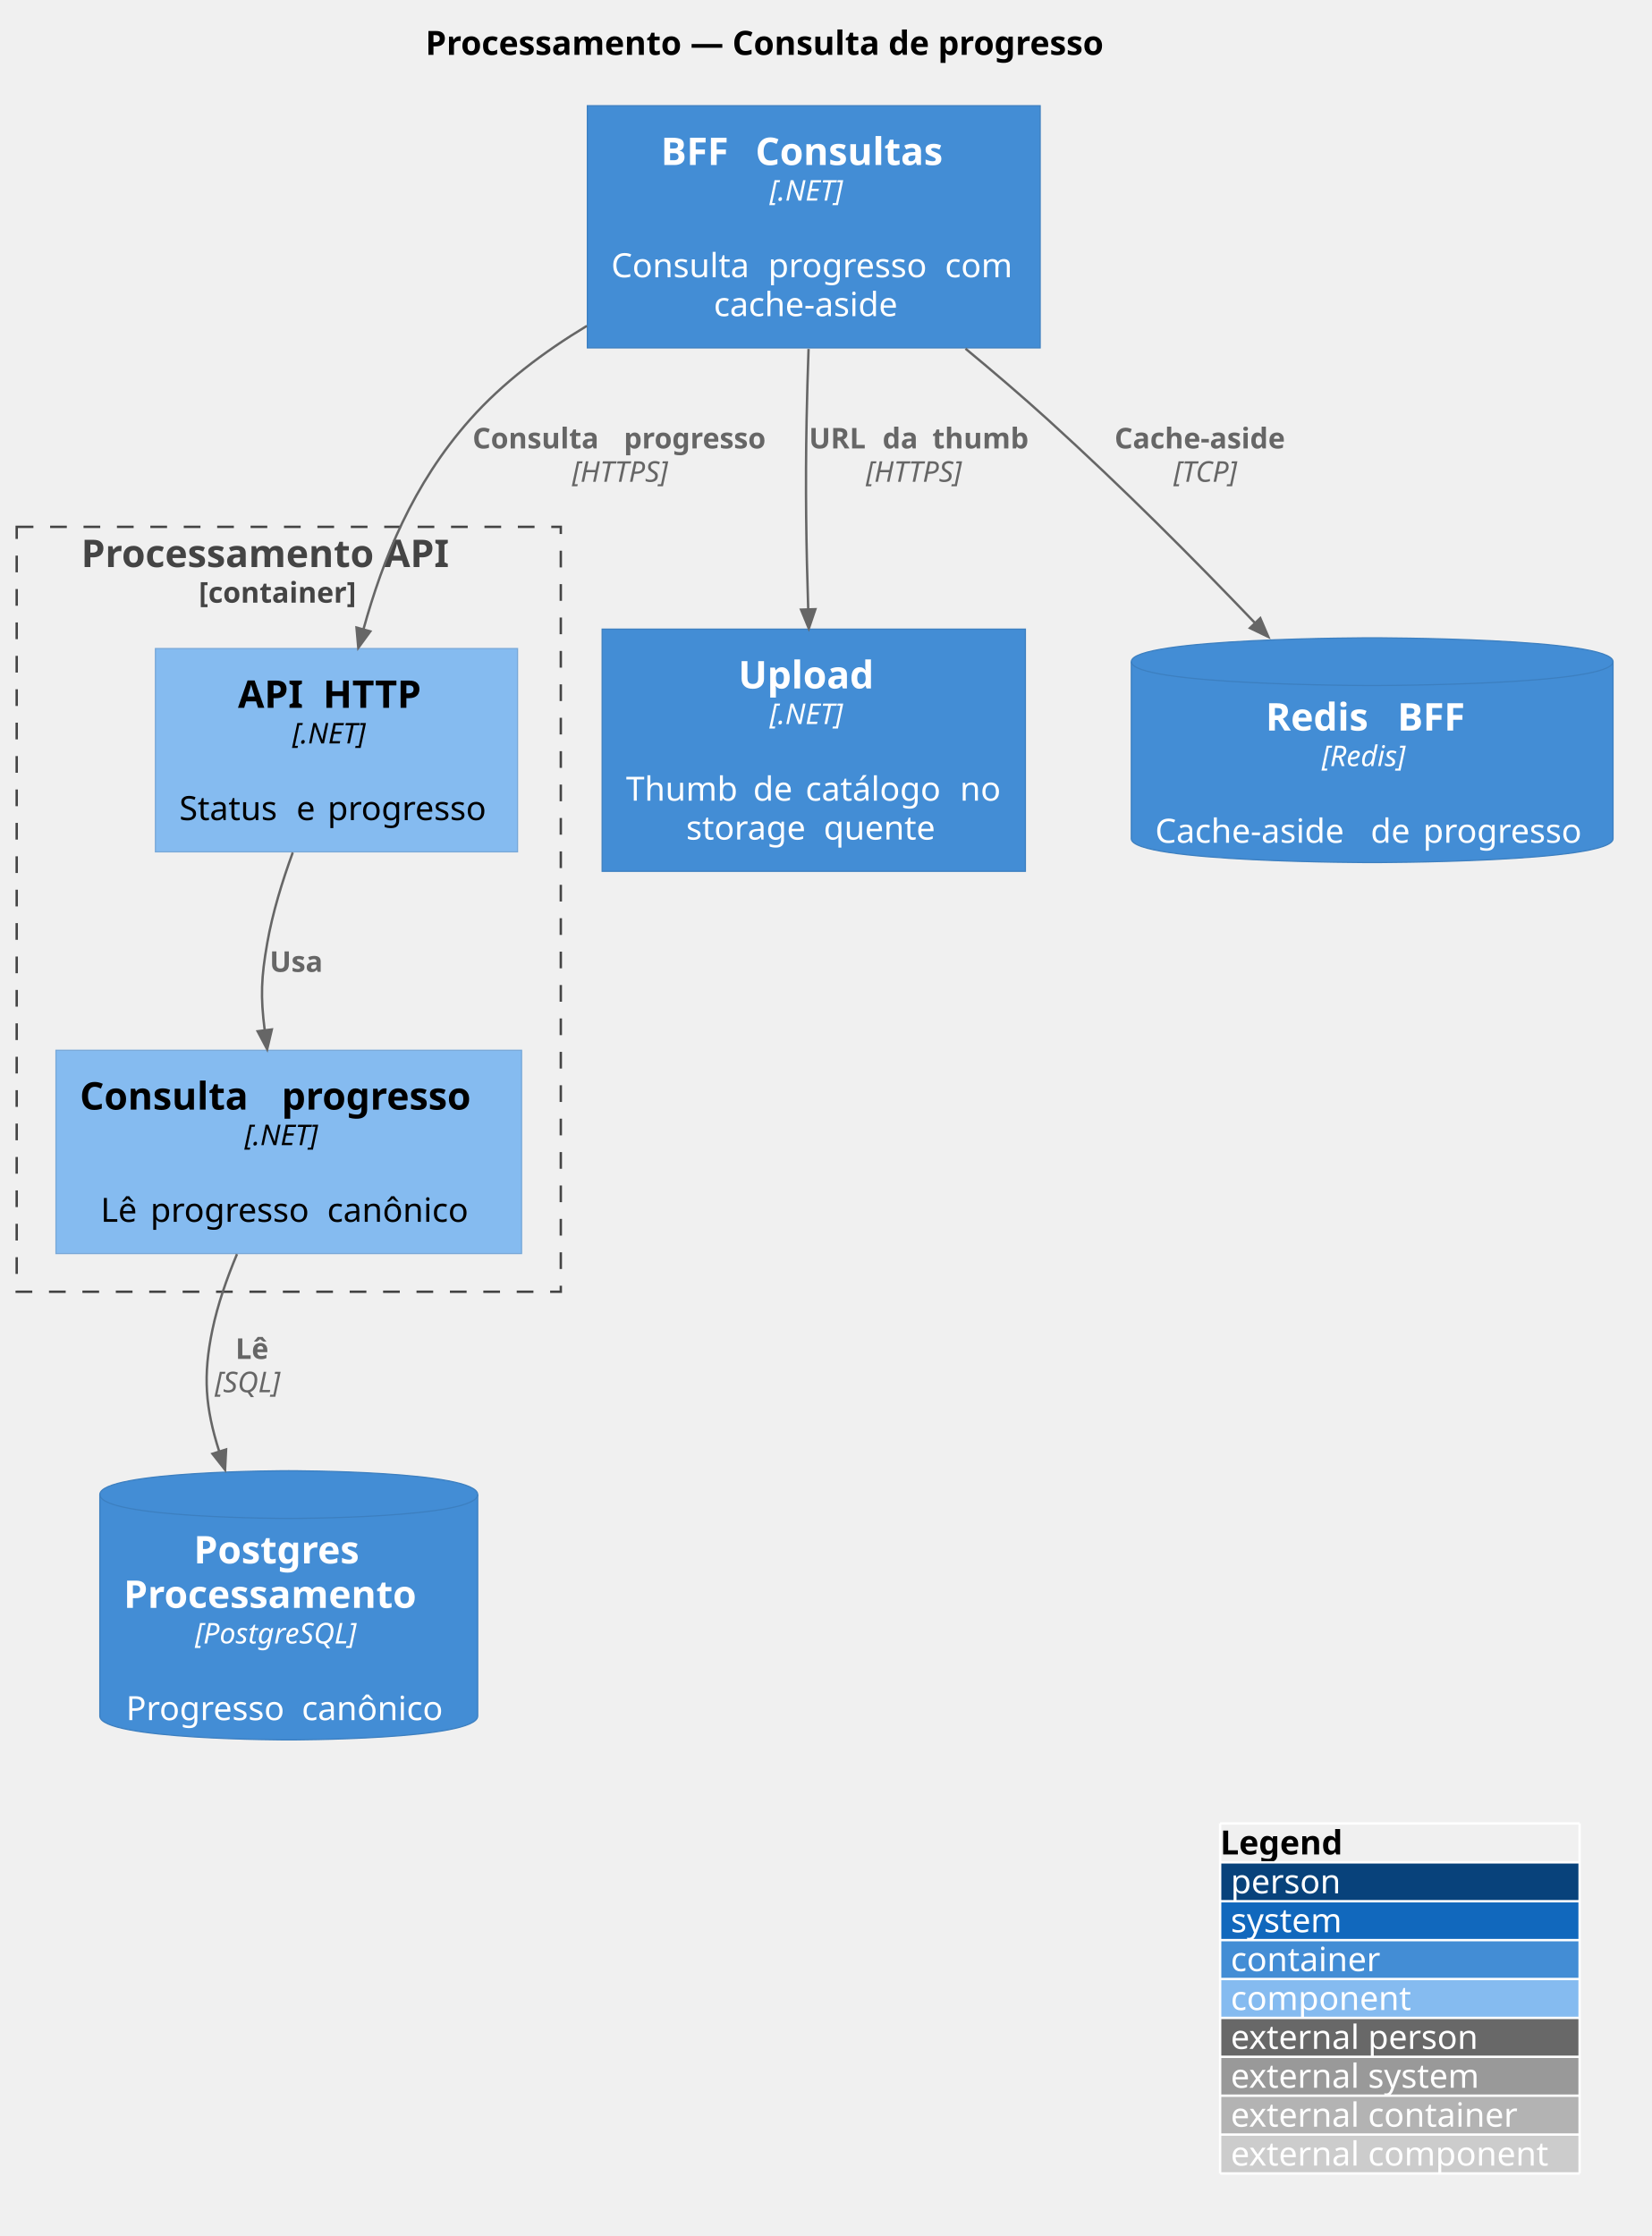
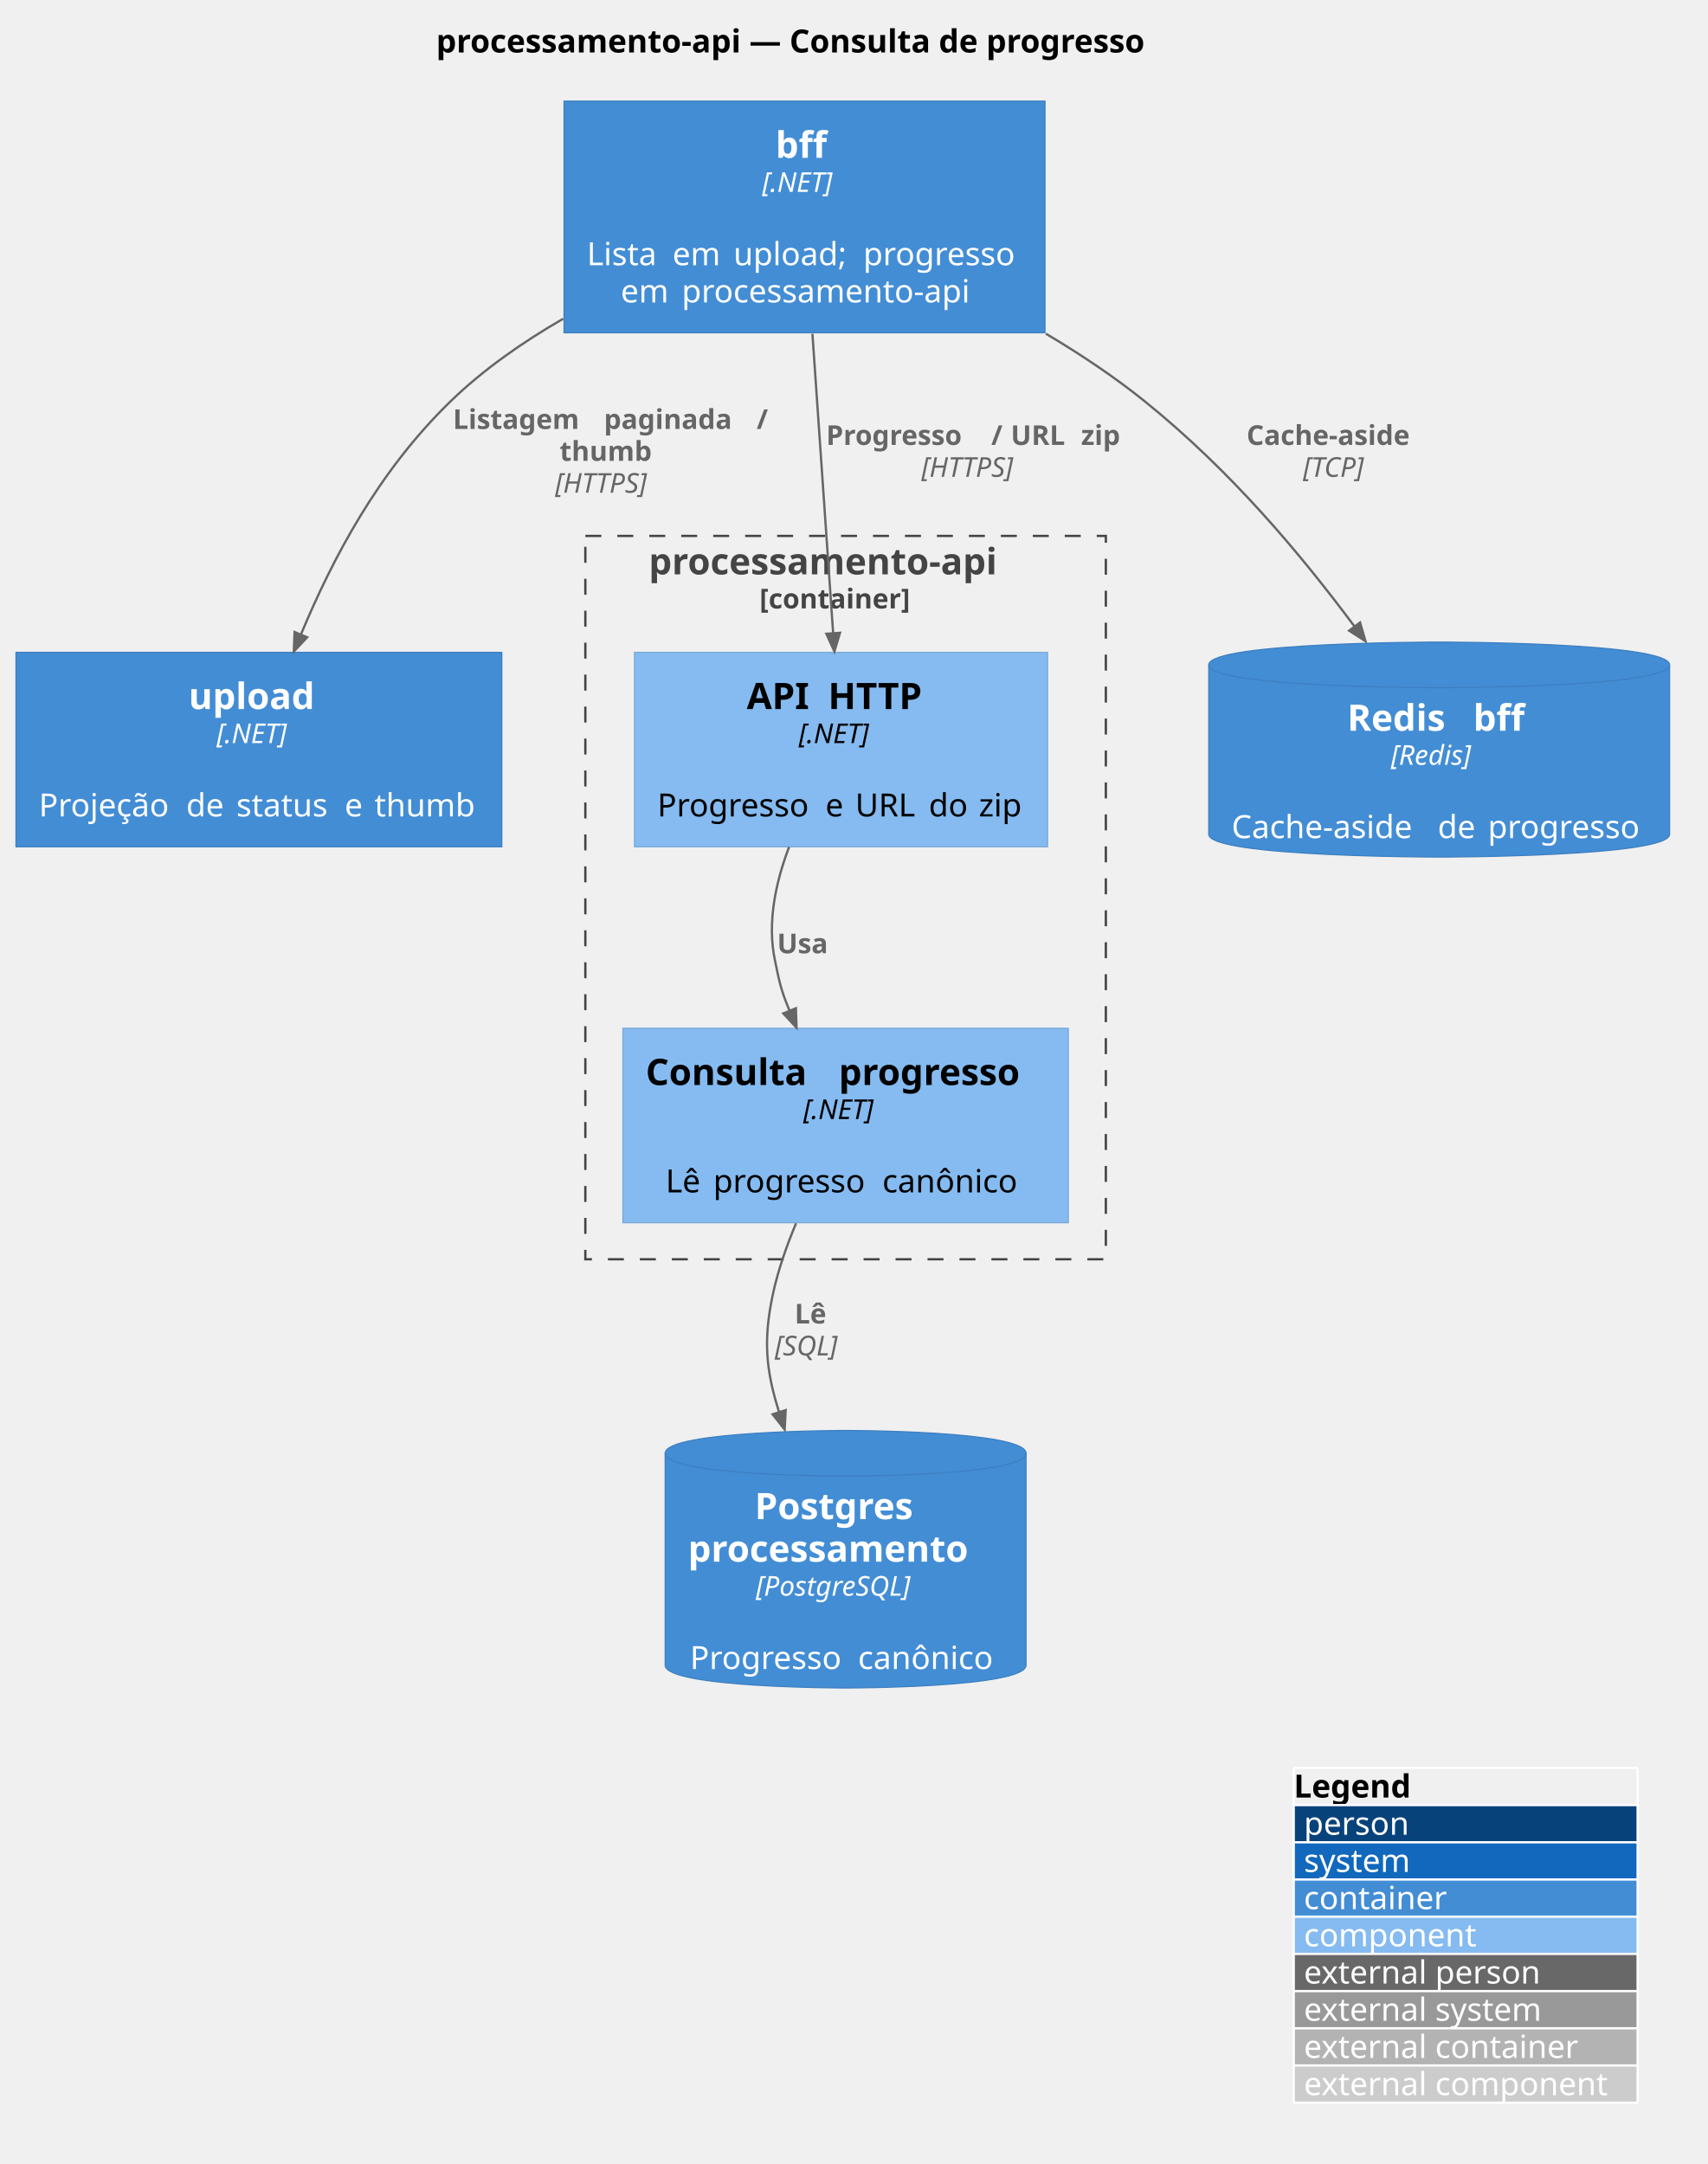
- <svg xmlns="http://www.w3.org/2000/svg" contentStyleType="text/css" height="937px" preserveAspectRatio="none" style="width:692px;height:937px;background:#FFFFFF;" version="1.1" viewBox="0 0 692 937" width="692px" zoomAndPan="magnify">
+ <svg xmlns="http://www.w3.org/2000/svg" contentStyleType="text/css" height="948px" preserveAspectRatio="none" style="width:748px;height:948px;background:#FFFFFF;" version="1.1" viewBox="0 0 748 948" width="748px" zoomAndPan="magnify">
  <defs />
  <g>
-     <text fill="#000000" font-family="sans-serif" font-size="14" font-weight="bold" lengthAdjust="spacing" textLength="322.41" x="178.26" y="22.995">Processamento — Consulta de progresso</text>
+     <text fill="#000000" font-family="sans-serif" font-size="14" font-weight="bold" lengthAdjust="spacing" textLength="352.249" x="191.046" y="22.995">processamento-api — Consulta de progresso</text>
    <g id="cluster_procApi">
-       <rect fill="none" height="320.53" style="stroke:#444444;stroke-width:1;stroke-dasharray:7.0,7.0;" width="228" x="7" y="220.777" />
-       <text fill="#444444" font-family="sans-serif" font-size="16" font-weight="bold" lengthAdjust="spacing" textLength="173.977" x="34.012" y="237.628">Processamento API</text>
-       <text fill="#444444" font-family="sans-serif" font-size="12" font-weight="bold" lengthAdjust="spacing" textLength="75.416" x="83.292" y="252.541">[container]</text>
+       <rect fill="none" height="316.88" style="stroke:#444444;stroke-width:1;stroke-dasharray:7.0,7.0;" width="228" x="256.4" y="234.777" />
+       <text fill="#444444" font-family="sans-serif" font-size="16" font-weight="bold" lengthAdjust="spacing" textLength="172.445" x="284.177" y="251.628">processamento-api</text>
+       <text fill="#444444" font-family="sans-serif" font-size="12" font-weight="bold" lengthAdjust="spacing" textLength="75.416" x="332.692" y="266.541">[container]</text>
    </g>
    <g id="elem_apiHttp">
-       <rect fill="#85BBF0" height="85.188" style="stroke:#78A8D8;stroke-width:0.5;" width="151.742" x="65.13" y="271.777" />
-       <text fill="#000000" font-family="sans-serif" font-size="16" font-weight="bold" lengthAdjust="spacing" textLength="30.062" x="99.712" y="296.628">API</text>
-       <text fill="#000000" font-family="sans-serif" font-size="16" font-weight="bold" lengthAdjust="spacing" textLength="5.57" x="129.774" y="296.628"> </text>
-       <text fill="#000000" font-family="sans-serif" font-size="16" font-weight="bold" lengthAdjust="spacing" textLength="46.945" x="135.345" y="296.628">HTTP</text>
-       <text fill="#000000" font-family="sans-serif" font-size="12" font-style="italic" lengthAdjust="spacing" textLength="37.066" x="122.468" y="311.541">[.NET]</text>
-       <text fill="#000000" font-family="sans-serif" font-size="14" lengthAdjust="spacing" textLength="4.45" x="138.776" y="327.366"> </text>
-       <text fill="#000000" font-family="sans-serif" font-size="14" lengthAdjust="spacing" textLength="44.611" x="75.13" y="343.663">Status</text>
-       <text fill="#000000" font-family="sans-serif" font-size="14" lengthAdjust="spacing" textLength="4.45" x="119.741" y="343.663"> </text>
-       <text fill="#000000" font-family="sans-serif" font-size="14" lengthAdjust="spacing" textLength="8.613" x="124.192" y="343.663">e</text>
-       <text fill="#000000" font-family="sans-serif" font-size="14" lengthAdjust="spacing" textLength="4.45" x="132.805" y="343.663"> </text>
-       <text fill="#000000" font-family="sans-serif" font-size="14" lengthAdjust="spacing" textLength="69.617" x="137.255" y="343.663">progresso</text>
+       <rect fill="#85BBF0" height="85.188" style="stroke:#78A8D8;stroke-width:0.5;" width="180.939" x="277.93" y="285.777" />
+       <text fill="#000000" font-family="sans-serif" font-size="16" font-weight="bold" lengthAdjust="spacing" textLength="30.062" x="327.11" y="310.628">API</text>
+       <text fill="#000000" font-family="sans-serif" font-size="16" font-weight="bold" lengthAdjust="spacing" textLength="5.57" x="357.173" y="310.628"> </text>
+       <text fill="#000000" font-family="sans-serif" font-size="16" font-weight="bold" lengthAdjust="spacing" textLength="46.945" x="362.743" y="310.628">HTTP</text>
+       <text fill="#000000" font-family="sans-serif" font-size="12" font-style="italic" lengthAdjust="spacing" textLength="37.066" x="349.866" y="325.541">[.NET]</text>
+       <text fill="#000000" font-family="sans-serif" font-size="14" lengthAdjust="spacing" textLength="4.45" x="366.174" y="341.366"> </text>
+       <text fill="#000000" font-family="sans-serif" font-size="14" lengthAdjust="spacing" textLength="69.173" x="287.93" y="357.663">Progresso</text>
+       <text fill="#000000" font-family="sans-serif" font-size="14" lengthAdjust="spacing" textLength="4.45" x="357.103" y="357.663"> </text>
+       <text fill="#000000" font-family="sans-serif" font-size="14" lengthAdjust="spacing" textLength="8.613" x="361.553" y="357.663">e</text>
+       <text fill="#000000" font-family="sans-serif" font-size="14" lengthAdjust="spacing" textLength="4.45" x="370.166" y="357.663"> </text>
+       <text fill="#000000" font-family="sans-serif" font-size="14" lengthAdjust="spacing" textLength="27.774" x="374.616" y="357.663">URL</text>
+       <text fill="#000000" font-family="sans-serif" font-size="14" lengthAdjust="spacing" textLength="4.45" x="402.391" y="357.663"> </text>
+       <text fill="#000000" font-family="sans-serif" font-size="14" lengthAdjust="spacing" textLength="17.452" x="406.841" y="357.663">do</text>
+       <text fill="#000000" font-family="sans-serif" font-size="14" lengthAdjust="spacing" textLength="4.45" x="424.293" y="357.663"> </text>
+       <text fill="#000000" font-family="sans-serif" font-size="14" lengthAdjust="spacing" textLength="20.125" x="428.743" y="357.663">zip</text>
    </g>
    <g id="elem_consulta">
-       <rect fill="#85BBF0" height="85.188" style="stroke:#78A8D8;stroke-width:0.5;" width="195.109" x="23.45" y="440.117" />
-       <text fill="#000000" font-family="sans-serif" font-size="16" font-weight="bold" lengthAdjust="spacing" textLength="78.969" x="33.45" y="464.968">Consulta</text>
-       <text fill="#000000" font-family="sans-serif" font-size="16" font-weight="bold" lengthAdjust="spacing" textLength="5.57" x="112.419" y="464.968"> </text>
-       <text fill="#000000" font-family="sans-serif" font-size="16" font-weight="bold" lengthAdjust="spacing" textLength="90.57" x="117.989" y="464.968">progresso</text>
-       <text fill="#000000" font-family="sans-serif" font-size="12" font-style="italic" lengthAdjust="spacing" textLength="37.066" x="102.472" y="479.88">[.NET]</text>
-       <text fill="#000000" font-family="sans-serif" font-size="14" lengthAdjust="spacing" textLength="4.45" x="118.78" y="495.706"> </text>
-       <text fill="#000000" font-family="sans-serif" font-size="14" lengthAdjust="spacing" textLength="16.413" x="42.169" y="512.003">Lê</text>
-       <text fill="#000000" font-family="sans-serif" font-size="14" lengthAdjust="spacing" textLength="4.45" x="58.582" y="512.003"> </text>
-       <text fill="#000000" font-family="sans-serif" font-size="14" lengthAdjust="spacing" textLength="69.617" x="63.032" y="512.003">progresso</text>
-       <text fill="#000000" font-family="sans-serif" font-size="14" lengthAdjust="spacing" textLength="4.45" x="132.65" y="512.003"> </text>
-       <text fill="#000000" font-family="sans-serif" font-size="14" lengthAdjust="spacing" textLength="62.74" x="137.1" y="512.003">canônico</text>
+       <rect fill="#85BBF0" height="85.188" style="stroke:#78A8D8;stroke-width:0.5;" width="195.109" x="272.85" y="450.467" />
+       <text fill="#000000" font-family="sans-serif" font-size="16" font-weight="bold" lengthAdjust="spacing" textLength="78.969" x="282.85" y="475.318">Consulta</text>
+       <text fill="#000000" font-family="sans-serif" font-size="16" font-weight="bold" lengthAdjust="spacing" textLength="5.57" x="361.819" y="475.318"> </text>
+       <text fill="#000000" font-family="sans-serif" font-size="16" font-weight="bold" lengthAdjust="spacing" textLength="90.57" x="367.389" y="475.318">progresso</text>
+       <text fill="#000000" font-family="sans-serif" font-size="12" font-style="italic" lengthAdjust="spacing" textLength="37.066" x="351.872" y="490.231">[.NET]</text>
+       <text fill="#000000" font-family="sans-serif" font-size="14" lengthAdjust="spacing" textLength="4.45" x="368.18" y="506.056"> </text>
+       <text fill="#000000" font-family="sans-serif" font-size="14" lengthAdjust="spacing" textLength="16.413" x="291.569" y="522.353">Lê</text>
+       <text fill="#000000" font-family="sans-serif" font-size="14" lengthAdjust="spacing" textLength="4.45" x="307.982" y="522.353"> </text>
+       <text fill="#000000" font-family="sans-serif" font-size="14" lengthAdjust="spacing" textLength="69.617" x="312.433" y="522.353">progresso</text>
+       <text fill="#000000" font-family="sans-serif" font-size="14" lengthAdjust="spacing" textLength="4.45" x="382.05" y="522.353"> </text>
+       <text fill="#000000" font-family="sans-serif" font-size="14" lengthAdjust="spacing" textLength="62.74" x="386.5" y="522.353">canônico</text>
    </g>
    <g id="elem_bff">
-       <rect fill="#438DD5" height="101.484" style="stroke:#3C7FC0;stroke-width:0.5;" width="189.757" x="246.12" y="44.297" />
-       <text fill="#FFFFFF" font-family="sans-serif" font-size="16" font-weight="bold" lengthAdjust="spacing" textLength="34.055" x="276.94" y="69.148">BFF</text>
-       <text fill="#FFFFFF" font-family="sans-serif" font-size="16" font-weight="bold" lengthAdjust="spacing" textLength="5.57" x="310.995" y="69.148"> </text>
-       <text fill="#FFFFFF" font-family="sans-serif" font-size="16" font-weight="bold" lengthAdjust="spacing" textLength="88.492" x="316.565" y="69.148">Consultas</text>
-       <text fill="#FFFFFF" font-family="sans-serif" font-size="12" font-style="italic" lengthAdjust="spacing" textLength="37.066" x="322.465" y="84.061">[.NET]</text>
-       <text fill="#FFFFFF" font-family="sans-serif" font-size="14" lengthAdjust="spacing" textLength="4.45" x="338.773" y="99.886"> </text>
-       <text fill="#FFFFFF" font-family="sans-serif" font-size="14" lengthAdjust="spacing" textLength="61.339" x="256.12" y="116.183">Consulta</text>
-       <text fill="#FFFFFF" font-family="sans-serif" font-size="14" lengthAdjust="spacing" textLength="4.45" x="317.459" y="116.183"> </text>
-       <text fill="#FFFFFF" font-family="sans-serif" font-size="14" lengthAdjust="spacing" textLength="69.617" x="321.909" y="116.183">progresso</text>
-       <text fill="#FFFFFF" font-family="sans-serif" font-size="14" lengthAdjust="spacing" textLength="4.45" x="391.526" y="116.183"> </text>
-       <text fill="#FFFFFF" font-family="sans-serif" font-size="14" lengthAdjust="spacing" textLength="29.9" x="395.976" y="116.183">com</text>
-       <text fill="#FFFFFF" font-family="sans-serif" font-size="14" lengthAdjust="spacing" textLength="83.774" x="299.111" y="132.48">cache-aside</text>
+       <rect fill="#438DD5" height="101.484" style="stroke:#3C7FC0;stroke-width:0.5;" width="210.668" x="247.07" y="44.297" />
+       <text fill="#FFFFFF" font-family="sans-serif" font-size="16" font-weight="bold" lengthAdjust="spacing" textLength="25.375" x="339.716" y="69.148">bff</text>
+       <text fill="#FFFFFF" font-family="sans-serif" font-size="12" font-style="italic" lengthAdjust="spacing" textLength="37.066" x="333.871" y="84.061">[.NET]</text>
+       <text fill="#FFFFFF" font-family="sans-serif" font-size="14" lengthAdjust="spacing" textLength="4.45" x="350.179" y="99.886"> </text>
+       <text fill="#FFFFFF" font-family="sans-serif" font-size="14" lengthAdjust="spacing" textLength="33.052" x="257.07" y="116.183">Lista</text>
+       <text fill="#FFFFFF" font-family="sans-serif" font-size="14" lengthAdjust="spacing" textLength="4.45" x="290.122" y="116.183"> </text>
+       <text fill="#FFFFFF" font-family="sans-serif" font-size="14" lengthAdjust="spacing" textLength="22.251" x="294.572" y="116.183">em</text>
+       <text fill="#FFFFFF" font-family="sans-serif" font-size="14" lengthAdjust="spacing" textLength="4.45" x="316.823" y="116.183"> </text>
+       <text fill="#FFFFFF" font-family="sans-serif" font-size="14" lengthAdjust="spacing" textLength="52.398" x="321.273" y="116.183">upload;</text>
+       <text fill="#FFFFFF" font-family="sans-serif" font-size="14" lengthAdjust="spacing" textLength="4.45" x="373.671" y="116.183"> </text>
+       <text fill="#FFFFFF" font-family="sans-serif" font-size="14" lengthAdjust="spacing" textLength="69.617" x="378.121" y="116.183">progresso</text>
+       <text fill="#FFFFFF" font-family="sans-serif" font-size="14" lengthAdjust="spacing" textLength="22.251" x="271.918" y="132.48">em</text>
+       <text fill="#FFFFFF" font-family="sans-serif" font-size="14" lengthAdjust="spacing" textLength="4.45" x="294.169" y="132.48"> </text>
+       <text fill="#FFFFFF" font-family="sans-serif" font-size="14" lengthAdjust="spacing" textLength="134.272" x="298.619" y="132.48">processamento-api</text>
    </g>
    <g id="elem_upload">
-       <rect fill="#438DD5" height="101.484" style="stroke:#3C7FC0;stroke-width:0.5;" width="177.363" x="252.32" y="263.637" />
-       <text fill="#FFFFFF" font-family="sans-serif" font-size="16" font-weight="bold" lengthAdjust="spacing" textLength="63.172" x="309.416" y="288.488">Upload</text>
-       <text fill="#FFFFFF" font-family="sans-serif" font-size="12" font-style="italic" lengthAdjust="spacing" textLength="37.066" x="322.468" y="303.401">[.NET]</text>
-       <text fill="#FFFFFF" font-family="sans-serif" font-size="14" lengthAdjust="spacing" textLength="4.45" x="338.776" y="319.226"> </text>
-       <text fill="#FFFFFF" font-family="sans-serif" font-size="14" lengthAdjust="spacing" textLength="48.822" x="262.32" y="335.523">Thumb</text>
-       <text fill="#FFFFFF" font-family="sans-serif" font-size="14" lengthAdjust="spacing" textLength="4.45" x="311.142" y="335.523"> </text>
-       <text fill="#FFFFFF" font-family="sans-serif" font-size="14" lengthAdjust="spacing" textLength="17.5" x="315.592" y="335.523">de</text>
-       <text fill="#FFFFFF" font-family="sans-serif" font-size="14" lengthAdjust="spacing" textLength="4.45" x="333.092" y="335.523"> </text>
-       <text fill="#FFFFFF" font-family="sans-serif" font-size="14" lengthAdjust="spacing" textLength="60.252" x="337.543" y="335.523">catálogo</text>
-       <text fill="#FFFFFF" font-family="sans-serif" font-size="14" lengthAdjust="spacing" textLength="4.45" x="397.795" y="335.523"> </text>
-       <text fill="#FFFFFF" font-family="sans-serif" font-size="14" lengthAdjust="spacing" textLength="17.439" x="402.245" y="335.523">no</text>
-       <text fill="#FFFFFF" font-family="sans-serif" font-size="14" lengthAdjust="spacing" textLength="53.184" x="287.51" y="351.82">storage</text>
-       <text fill="#FFFFFF" font-family="sans-serif" font-size="14" lengthAdjust="spacing" textLength="4.45" x="340.694" y="351.82"> </text>
-       <text fill="#FFFFFF" font-family="sans-serif" font-size="14" lengthAdjust="spacing" textLength="49.349" x="345.144" y="351.82">quente</text>
+       <rect fill="#438DD5" height="85.188" style="stroke:#3C7FC0;stroke-width:0.5;" width="212.801" x="7" y="285.777" />
+       <text fill="#FFFFFF" font-family="sans-serif" font-size="16" font-weight="bold" lengthAdjust="spacing" textLength="61.57" x="82.615" y="310.628">upload</text>
+       <text fill="#FFFFFF" font-family="sans-serif" font-size="12" font-style="italic" lengthAdjust="spacing" textLength="37.066" x="94.867" y="325.541">[.NET]</text>
+       <text fill="#FFFFFF" font-family="sans-serif" font-size="14" lengthAdjust="spacing" textLength="4.45" x="111.175" y="341.366"> </text>
+       <text fill="#FFFFFF" font-family="sans-serif" font-size="14" lengthAdjust="spacing" textLength="60.108" x="17" y="357.663">Projeção</text>
+       <text fill="#FFFFFF" font-family="sans-serif" font-size="14" lengthAdjust="spacing" textLength="4.45" x="77.108" y="357.663"> </text>
+       <text fill="#FFFFFF" font-family="sans-serif" font-size="14" lengthAdjust="spacing" textLength="17.5" x="81.559" y="357.663">de</text>
+       <text fill="#FFFFFF" font-family="sans-serif" font-size="14" lengthAdjust="spacing" textLength="4.45" x="99.059" y="357.663"> </text>
+       <text fill="#FFFFFF" font-family="sans-serif" font-size="14" lengthAdjust="spacing" textLength="43.019" x="103.509" y="357.663">status</text>
+       <text fill="#FFFFFF" font-family="sans-serif" font-size="14" lengthAdjust="spacing" textLength="4.45" x="146.527" y="357.663"> </text>
+       <text fill="#FFFFFF" font-family="sans-serif" font-size="14" lengthAdjust="spacing" textLength="8.613" x="150.977" y="357.663">e</text>
+       <text fill="#FFFFFF" font-family="sans-serif" font-size="14" lengthAdjust="spacing" textLength="4.45" x="159.591" y="357.663"> </text>
+       <text fill="#FFFFFF" font-family="sans-serif" font-size="14" lengthAdjust="spacing" textLength="45.76" x="164.041" y="357.663">thumb</text>
    </g>
    <g id="elem_redis">
-       <path d="M474.06,277.277 C474.06,267.277 574.995,267.277 574.995,267.277 C574.995,267.277 675.93,267.277 675.93,277.277 L675.93,351.464 C675.93,361.464 574.995,361.464 574.995,361.464 C574.995,361.464 474.06,361.464 474.06,351.464 L474.06,277.277 " fill="#438DD5" style="stroke:#3C7FC0;stroke-width:0.5;" />
-       <path d="M474.06,277.277 C474.06,287.277 574.995,287.277 574.995,287.277 C574.995,287.277 675.93,287.277 675.93,277.277 " fill="none" style="stroke:#3C7FC0;stroke-width:0.5;" />
-       <text fill="#FFFFFF" font-family="sans-serif" font-size="16" font-weight="bold" lengthAdjust="spacing" textLength="49.633" x="530.366" y="306.128">Redis</text>
-       <text fill="#FFFFFF" font-family="sans-serif" font-size="16" font-weight="bold" lengthAdjust="spacing" textLength="5.57" x="579.999" y="306.128"> </text>
-       <text fill="#FFFFFF" font-family="sans-serif" font-size="16" font-weight="bold" lengthAdjust="spacing" textLength="34.055" x="585.569" y="306.128">BFF</text>
-       <text fill="#FFFFFF" font-family="sans-serif" font-size="12" font-style="italic" lengthAdjust="spacing" textLength="42.287" x="553.851" y="321.041">[Redis]</text>
-       <text fill="#FFFFFF" font-family="sans-serif" font-size="14" lengthAdjust="spacing" textLength="4.45" x="572.77" y="336.866"> </text>
-       <text fill="#FFFFFF" font-family="sans-serif" font-size="14" lengthAdjust="spacing" textLength="85.853" x="484.06" y="353.163">Cache-aside</text>
-       <text fill="#FFFFFF" font-family="sans-serif" font-size="14" lengthAdjust="spacing" textLength="4.45" x="569.913" y="353.163"> </text>
-       <text fill="#FFFFFF" font-family="sans-serif" font-size="14" lengthAdjust="spacing" textLength="17.5" x="574.363" y="353.163">de</text>
-       <text fill="#FFFFFF" font-family="sans-serif" font-size="14" lengthAdjust="spacing" textLength="4.45" x="591.863" y="353.163"> </text>
-       <text fill="#FFFFFF" font-family="sans-serif" font-size="14" lengthAdjust="spacing" textLength="69.617" x="596.313" y="353.163">progresso</text>
+       <path d="M529.47,291.277 C529.47,281.277 630.405,281.277 630.405,281.277 C630.405,281.277 731.34,281.277 731.34,291.277 L731.34,365.464 C731.34,375.464 630.405,375.464 630.405,375.464 C630.405,375.464 529.47,375.464 529.47,365.464 L529.47,291.277 " fill="#438DD5" style="stroke:#3C7FC0;stroke-width:0.5;" />
+       <path d="M529.47,291.277 C529.47,301.277 630.405,301.277 630.405,301.277 C630.405,301.277 731.34,301.277 731.34,291.277 " fill="none" style="stroke:#3C7FC0;stroke-width:0.5;" />
+       <text fill="#FFFFFF" font-family="sans-serif" font-size="16" font-weight="bold" lengthAdjust="spacing" textLength="49.633" x="590.116" y="320.128">Redis</text>
+       <text fill="#FFFFFF" font-family="sans-serif" font-size="16" font-weight="bold" lengthAdjust="spacing" textLength="5.57" x="639.749" y="320.128"> </text>
+       <text fill="#FFFFFF" font-family="sans-serif" font-size="16" font-weight="bold" lengthAdjust="spacing" textLength="25.375" x="645.319" y="320.128">bff</text>
+       <text fill="#FFFFFF" font-family="sans-serif" font-size="12" font-style="italic" lengthAdjust="spacing" textLength="42.287" x="609.261" y="335.041">[Redis]</text>
+       <text fill="#FFFFFF" font-family="sans-serif" font-size="14" lengthAdjust="spacing" textLength="4.45" x="628.18" y="350.866"> </text>
+       <text fill="#FFFFFF" font-family="sans-serif" font-size="14" lengthAdjust="spacing" textLength="85.853" x="539.47" y="367.163">Cache-aside</text>
+       <text fill="#FFFFFF" font-family="sans-serif" font-size="14" lengthAdjust="spacing" textLength="4.45" x="625.322" y="367.163"> </text>
+       <text fill="#FFFFFF" font-family="sans-serif" font-size="14" lengthAdjust="spacing" textLength="17.5" x="629.773" y="367.163">de</text>
+       <text fill="#FFFFFF" font-family="sans-serif" font-size="14" lengthAdjust="spacing" textLength="4.45" x="647.273" y="367.163"> </text>
+       <text fill="#FFFFFF" font-family="sans-serif" font-size="14" lengthAdjust="spacing" textLength="69.617" x="651.723" y="367.163">progresso</text>
    </g>
    <g id="elem_pgProc">
-       <path d="M41.83,626.307 C41.83,616.307 121.002,616.307 121.002,616.307 C121.002,616.307 200.174,616.307 200.174,626.307 L200.174,719.119 C200.174,729.119 121.002,729.119 121.002,729.119 C121.002,729.119 41.83,729.119 41.83,719.119 L41.83,626.307 " fill="#438DD5" style="stroke:#3C7FC0;stroke-width:0.5;" />
-       <path d="M41.83,626.307 C41.83,636.307 121.002,636.307 121.002,636.307 C121.002,636.307 200.174,636.307 200.174,626.307 " fill="none" style="stroke:#3C7FC0;stroke-width:0.5;" />
-       <text fill="#FFFFFF" font-family="sans-serif" font-size="16" font-weight="bold" lengthAdjust="spacing" textLength="79.609" x="81.197" y="655.158">Postgres</text>
-       <text fill="#FFFFFF" font-family="sans-serif" font-size="16" font-weight="bold" lengthAdjust="spacing" textLength="138.344" x="51.83" y="673.783">Processamento</text>
-       <text fill="#FFFFFF" font-family="sans-serif" font-size="12" font-style="italic" lengthAdjust="spacing" textLength="78.58" x="81.712" y="688.696">[PostgreSQL]</text>
-       <text fill="#FFFFFF" font-family="sans-serif" font-size="14" lengthAdjust="spacing" textLength="4.45" x="118.777" y="704.521"> </text>
-       <text fill="#FFFFFF" font-family="sans-serif" font-size="14" lengthAdjust="spacing" textLength="69.173" x="52.82" y="720.818">Progresso</text>
-       <text fill="#FFFFFF" font-family="sans-serif" font-size="14" lengthAdjust="spacing" textLength="4.45" x="121.993" y="720.818"> </text>
-       <text fill="#FFFFFF" font-family="sans-serif" font-size="14" lengthAdjust="spacing" textLength="62.74" x="126.443" y="720.818">canônico</text>
+       <path d="M291.37,636.657 C291.37,626.657 370.405,626.657 370.405,626.657 C370.405,626.657 449.44,626.657 449.44,636.657 L449.44,729.469 C449.44,739.469 370.405,739.469 370.405,739.469 C370.405,739.469 291.37,739.469 291.37,729.469 L291.37,636.657 " fill="#438DD5" style="stroke:#3C7FC0;stroke-width:0.5;" />
+       <path d="M291.37,636.657 C291.37,646.657 370.405,646.657 370.405,646.657 C370.405,646.657 449.44,646.657 449.44,636.657 " fill="none" style="stroke:#3C7FC0;stroke-width:0.5;" />
+       <text fill="#FFFFFF" font-family="sans-serif" font-size="16" font-weight="bold" lengthAdjust="spacing" textLength="79.609" x="330.601" y="665.508">Postgres</text>
+       <text fill="#FFFFFF" font-family="sans-serif" font-size="16" font-weight="bold" lengthAdjust="spacing" textLength="138.07" x="301.37" y="684.133">processamento</text>
+       <text fill="#FFFFFF" font-family="sans-serif" font-size="12" font-style="italic" lengthAdjust="spacing" textLength="78.58" x="331.115" y="699.045">[PostgreSQL]</text>
+       <text fill="#FFFFFF" font-family="sans-serif" font-size="14" lengthAdjust="spacing" textLength="4.45" x="368.18" y="714.871"> </text>
+       <text fill="#FFFFFF" font-family="sans-serif" font-size="14" lengthAdjust="spacing" textLength="69.173" x="302.224" y="731.168">Progresso</text>
+       <text fill="#FFFFFF" font-family="sans-serif" font-size="14" lengthAdjust="spacing" textLength="4.45" x="371.396" y="731.168"> </text>
+       <text fill="#FFFFFF" font-family="sans-serif" font-size="14" lengthAdjust="spacing" textLength="62.74" x="375.847" y="731.168">canônico</text>
+     </g>
+     <g id="link_bff_upload">
+       <path d="M246.69,139.637 C228.99,149.837 211.74,161.877 197.4,175.777 C165.54,206.677 145.588,244.913 131.788,278.023 " fill="none" id="bff-to-upload" style="stroke:#666666;stroke-width:1;" />
+       <polygon fill="#666666" points="128.71,285.407,134.557,279.177,129.019,276.868,128.71,285.407" style="stroke:#666666;stroke-width:1;" />
+       <text fill="#666666" font-family="sans-serif" font-size="12" font-weight="bold" lengthAdjust="spacing" textLength="61.969" x="198.4" y="187.916">Listagem</text>
+       <text fill="#666666" font-family="sans-serif" font-size="12" font-weight="bold" lengthAdjust="spacing" textLength="4.178" x="260.369" y="187.916"> </text>
+       <text fill="#666666" font-family="sans-serif" font-size="12" font-weight="bold" lengthAdjust="spacing" textLength="62.719" x="264.546" y="187.916">paginada</text>
+       <text fill="#666666" font-family="sans-serif" font-size="12" font-weight="bold" lengthAdjust="spacing" textLength="4.178" x="327.265" y="187.916"> </text>
+       <text fill="#666666" font-family="sans-serif" font-size="12" font-weight="bold" lengthAdjust="spacing" textLength="4.383" x="331.443" y="187.916">/</text>
+       <text fill="#666666" font-family="sans-serif" font-size="12" font-weight="bold" lengthAdjust="spacing" textLength="43.916" x="245.155" y="201.884">thumb</text>
+       <text fill="#666666" font-family="sans-serif" font-size="12" font-style="italic" lengthAdjust="spacing" textLength="47.9" x="243.163" y="215.853">[HTTPS]</text>
    </g>
    <g id="link_bff_redis">
-       <path d="M404.58,146.097 C416.22,155.737 428.12,165.907 439,175.777 C471.08,204.907 499.826,233.839 525.946,261.11 " fill="none" id="bff-to-redis" style="stroke:#666666;stroke-width:1;" />
-       <polygon fill="#666666" points="531.48,266.887,528.113,259.034,523.78,263.185,531.48,266.887" style="stroke:#666666;stroke-width:1;" />
-       <text fill="#666666" font-family="sans-serif" font-size="12" font-weight="bold" lengthAdjust="spacing" textLength="81.762" x="467.03" y="187.916">Cache-aside</text>
-       <text fill="#666666" font-family="sans-serif" font-size="12" font-style="italic" lengthAdjust="spacing" textLength="32.309" x="491.757" y="201.884">[TCP]</text>
+       <path d="M458.15,146.187 C473.26,155.167 488.15,165.097 501.4,175.777 C539.06,206.147 569.332,242.22 593.362,274.49 " fill="none" id="bff-to-redis" style="stroke:#666666;stroke-width:1;" />
+       <polygon fill="#666666" points="598.14,280.907,595.768,272.699,590.956,276.282,598.14,280.907" style="stroke:#666666;stroke-width:1;" />
+       <text fill="#666666" font-family="sans-serif" font-size="12" font-weight="bold" lengthAdjust="spacing" textLength="81.762" x="546.04" y="194.916">Cache-aside</text>
+       <text fill="#666666" font-family="sans-serif" font-size="12" font-style="italic" lengthAdjust="spacing" textLength="32.309" x="570.767" y="208.884">[TCP]</text>
    </g>
    <g id="link_bff_apiHttp">
-       <path d="M245.93,136.557 C228.02,147.347 210.66,160.387 197,175.777 C172.86,202.977 160.468,234.248 152.278,263.778 " fill="none" id="bff-to-apiHttp" style="stroke:#666666;stroke-width:1;" />
-       <polygon fill="#666666" points="150.14,271.487,155.169,264.58,149.387,262.976,150.14,271.487" style="stroke:#666666;stroke-width:1;" />
-       <text fill="#666666" font-family="sans-serif" font-size="12" font-weight="bold" lengthAdjust="spacing" textLength="59.227" x="198" y="187.916">Consulta</text>
-       <text fill="#666666" font-family="sans-serif" font-size="12" font-weight="bold" lengthAdjust="spacing" textLength="4.178" x="257.227" y="187.916"> </text>
-       <text fill="#666666" font-family="sans-serif" font-size="12" font-weight="bold" lengthAdjust="spacing" textLength="67.928" x="261.404" y="187.916">progresso</text>
-       <text fill="#666666" font-family="sans-serif" font-size="12" font-style="italic" lengthAdjust="spacing" textLength="47.9" x="239.716" y="201.884">[HTTPS]</text>
+       <path d="M355.87,146.237 C358.75,187.827 362.238,238.276 364.948,277.426 " fill="none" id="bff-to-apiHttp" style="stroke:#666666;stroke-width:1;" />
+       <polygon fill="#666666" points="365.5,285.407,367.94,277.219,361.955,277.633,365.5,285.407" style="stroke:#666666;stroke-width:1;" />
+       <text fill="#666666" font-family="sans-serif" font-size="12" font-weight="bold" lengthAdjust="spacing" textLength="68.133" x="361.88" y="194.916">Progresso</text>
+       <text fill="#666666" font-family="sans-serif" font-size="12" font-weight="bold" lengthAdjust="spacing" textLength="4.178" x="430.013" y="194.916"> </text>
+       <text fill="#666666" font-family="sans-serif" font-size="12" font-weight="bold" lengthAdjust="spacing" textLength="4.383" x="434.19" y="194.916">/</text>
+       <text fill="#666666" font-family="sans-serif" font-size="12" font-weight="bold" lengthAdjust="spacing" textLength="4.178" x="438.573" y="194.916"> </text>
+       <text fill="#666666" font-family="sans-serif" font-size="12" font-weight="bold" lengthAdjust="spacing" textLength="26.631" x="442.751" y="194.916">URL</text>
+       <text fill="#666666" font-family="sans-serif" font-size="12" font-weight="bold" lengthAdjust="spacing" textLength="4.178" x="469.382" y="194.916"> </text>
+       <text fill="#666666" font-family="sans-serif" font-size="12" font-weight="bold" lengthAdjust="spacing" textLength="19.688" x="473.56" y="194.916">zip</text>
+       <text fill="#666666" font-family="sans-serif" font-size="12" font-style="italic" lengthAdjust="spacing" textLength="47.9" x="403.613" y="208.884">[HTTPS]</text>
    </g>
    <g id="link_apiHttp_consulta">
-       <path d="M122.68,357.247 C118.29,369.247 114.22,382.497 112,395.117 C109.46,409.557 109.114,417.552 110.934,431.772 " fill="none" id="apiHttp-to-consulta" style="stroke:#666666;stroke-width:1;" />
-       <polygon fill="#666666" points="111.95,439.707,113.91,431.391,107.959,432.152,111.95,439.707" style="stroke:#666666;stroke-width:1;" />
-       <text fill="#666666" font-family="sans-serif" font-size="12" font-weight="bold" lengthAdjust="spacing" textLength="24.984" x="113" y="407.255">Usa</text>
+       <path d="M345.64,371.067 C339.8,386.407 336,404.057 339.4,420.467 C341.46,430.417 341.933,433.28 345.863,442.82 " fill="none" id="apiHttp-to-consulta" style="stroke:#666666;stroke-width:1;" />
+       <polygon fill="#666666" points="348.91,450.217,348.637,441.677,343.089,443.963,348.91,450.217" style="stroke:#666666;stroke-width:1;" />
+       <text fill="#666666" font-family="sans-serif" font-size="12" font-weight="bold" lengthAdjust="spacing" textLength="24.984" x="340.4" y="417.606">Usa</text>
    </g>
    <g id="link_consulta_pgProc">
-       <path d="M99.31,525.537 C95.05,535.677 91.21,546.667 89,557.307 C84.99,576.587 85.995,589.783 91.885,608.303 " fill="none" id="consulta-to-pgProc" style="stroke:#666666;stroke-width:1;" />
-       <polygon fill="#666666" points="94.31,615.927,94.744,607.394,89.026,609.212,94.31,615.927" style="stroke:#666666;stroke-width:1;" />
-       <text fill="#666666" font-family="sans-serif" font-size="12" font-weight="bold" lengthAdjust="spacing" textLength="15.785" x="98.663" y="569.446">Lê</text>
-       <text fill="#666666" font-family="sans-serif" font-size="12" font-style="italic" lengthAdjust="spacing" textLength="33.111" x="90" y="583.414">[SQL]</text>
+       <path d="M348.71,535.887 C344.45,546.027 340.61,557.017 338.4,567.657 C334.39,586.937 335.395,600.133 341.285,618.653 " fill="none" id="consulta-to-pgProc" style="stroke:#666666;stroke-width:1;" />
+       <polygon fill="#666666" points="343.71,626.277,344.144,617.744,338.426,619.562,343.71,626.277" style="stroke:#666666;stroke-width:1;" />
+       <text fill="#666666" font-family="sans-serif" font-size="12" font-weight="bold" lengthAdjust="spacing" textLength="15.785" x="348.063" y="579.795">Lê</text>
+       <text fill="#666666" font-family="sans-serif" font-size="12" font-style="italic" lengthAdjust="spacing" textLength="33.111" x="339.4" y="593.764">[SQL]</text>
    </g>
-     <g id="link_bff_upload">
-       <path d="M338.82,146.227 C338.48,156.027 338.18,166.227 338,175.777 C337.45,204.807 337.846,229.281 338.676,255.381 " fill="none" id="bff-to-upload" style="stroke:#666666;stroke-width:1;" />
-       <polygon fill="#666666" points="338.93,263.377,341.674,255.286,335.677,255.476,338.93,263.377" style="stroke:#666666;stroke-width:1;" />
-       <text fill="#666666" font-family="sans-serif" font-size="12" font-weight="bold" lengthAdjust="spacing" textLength="26.631" x="339" y="187.916">URL</text>
-       <text fill="#666666" font-family="sans-serif" font-size="12" font-weight="bold" lengthAdjust="spacing" textLength="4.178" x="365.631" y="187.916"> </text>
-       <text fill="#666666" font-family="sans-serif" font-size="12" font-weight="bold" lengthAdjust="spacing" textLength="16.688" x="369.809" y="187.916">da</text>
-       <text fill="#666666" font-family="sans-serif" font-size="12" font-weight="bold" lengthAdjust="spacing" textLength="4.178" x="386.496" y="187.916"> </text>
-       <text fill="#666666" font-family="sans-serif" font-size="12" font-weight="bold" lengthAdjust="spacing" textLength="43.916" x="390.674" y="187.916">thumb</text>
-       <text fill="#666666" font-family="sans-serif" font-size="12" font-style="italic" lengthAdjust="spacing" textLength="47.9" x="362.845" y="201.884">[HTTPS]</text>
-     </g>
-     <text fill="#000000" font-family="sans-serif" font-size="14" font-weight="bold" lengthAdjust="spacing" textLength="57.921" x="511.28" y="777.115">Legend</text>
-     <text fill="#FFFFFF" font-family="sans-serif" font-size="14" lengthAdjust="spacing" textLength="4.45" x="569.201" y="777.115"> </text>
-     <rect fill="#08427B" height="16.297" style="stroke:none;stroke-width:1;" width="150.65" x="511.28" y="780.416" />
-     <text fill="#FFFFFF" font-family="sans-serif" font-size="14" lengthAdjust="spacing" textLength="47.988" x="515.73" y="793.411">person</text>
-     <rect fill="#1168BD" height="16.297" style="stroke:none;stroke-width:1;" width="150.65" x="511.28" y="796.713" />
-     <text fill="#FFFFFF" font-family="sans-serif" font-size="14" lengthAdjust="spacing" textLength="50.613" x="515.73" y="809.708">system</text>
-     <rect fill="#438DD5" height="16.297" style="stroke:none;stroke-width:1;" width="150.65" x="511.28" y="813.01" />
-     <text fill="#FFFFFF" font-family="sans-serif" font-size="14" lengthAdjust="spacing" textLength="66.336" x="515.73" y="826.005">container</text>
-     <rect fill="#85BBF0" height="16.297" style="stroke:none;stroke-width:1;" width="150.65" x="511.28" y="829.307" />
-     <text fill="#FFFFFF" font-family="sans-serif" font-size="14" lengthAdjust="spacing" textLength="79.201" x="515.73" y="842.302">component</text>
-     <rect fill="#686868" height="16.297" style="stroke:none;stroke-width:1;" width="150.65" x="511.28" y="845.604" />
-     <text fill="#FFFFFF" font-family="sans-serif" font-size="14" lengthAdjust="spacing" textLength="110.537" x="515.73" y="858.599">external person</text>
-     <rect fill="#999999" height="16.297" style="stroke:none;stroke-width:1;" width="150.65" x="511.28" y="861.901" />
-     <text fill="#FFFFFF" font-family="sans-serif" font-size="14" lengthAdjust="spacing" textLength="113.162" x="515.73" y="874.896">external system</text>
-     <rect fill="#B3B3B3" height="16.297" style="stroke:none;stroke-width:1;" width="150.65" x="511.28" y="878.197" />
-     <text fill="#FFFFFF" font-family="sans-serif" font-size="14" lengthAdjust="spacing" textLength="128.885" x="515.73" y="891.193">external container</text>
-     <rect fill="#CCCCCC" height="16.297" style="stroke:none;stroke-width:1;" width="150.65" x="511.28" y="894.494" />
-     <text fill="#FFFFFF" font-family="sans-serif" font-size="14" lengthAdjust="spacing" textLength="141.75" x="515.73" y="907.49">external component</text>
-     <line style="stroke:#FFFFFF;stroke-width:1;" x1="511.28" x2="661.93" y1="764.119" y2="764.119" />
-     <line style="stroke:#FFFFFF;stroke-width:1;" x1="511.28" x2="661.93" y1="780.416" y2="780.416" />
-     <line style="stroke:#FFFFFF;stroke-width:1;" x1="511.28" x2="661.93" y1="796.713" y2="796.713" />
-     <line style="stroke:#FFFFFF;stroke-width:1;" x1="511.28" x2="661.93" y1="813.01" y2="813.01" />
-     <line style="stroke:#FFFFFF;stroke-width:1;" x1="511.28" x2="661.93" y1="829.307" y2="829.307" />
-     <line style="stroke:#FFFFFF;stroke-width:1;" x1="511.28" x2="661.93" y1="845.604" y2="845.604" />
-     <line style="stroke:#FFFFFF;stroke-width:1;" x1="511.28" x2="661.93" y1="861.901" y2="861.901" />
-     <line style="stroke:#FFFFFF;stroke-width:1;" x1="511.28" x2="661.93" y1="878.197" y2="878.197" />
-     <line style="stroke:#FFFFFF;stroke-width:1;" x1="511.28" x2="661.93" y1="894.494" y2="894.494" />
-     <line style="stroke:#FFFFFF;stroke-width:1;" x1="511.28" x2="661.93" y1="910.791" y2="910.791" />
-     <line style="stroke:#FFFFFF;stroke-width:1;" x1="511.28" x2="511.28" y1="764.119" y2="910.791" />
-     <line style="stroke:#FFFFFF;stroke-width:1;" x1="661.93" x2="661.93" y1="764.119" y2="910.791" />
+     <text fill="#000000" font-family="sans-serif" font-size="14" font-weight="bold" lengthAdjust="spacing" textLength="57.921" x="566.69" y="787.465">Legend</text>
+     <text fill="#FFFFFF" font-family="sans-serif" font-size="14" lengthAdjust="spacing" textLength="4.45" x="624.611" y="787.465"> </text>
+     <rect fill="#08427B" height="16.297" style="stroke:none;stroke-width:1;" width="150.65" x="566.69" y="790.766" />
+     <text fill="#FFFFFF" font-family="sans-serif" font-size="14" lengthAdjust="spacing" textLength="47.988" x="571.14" y="803.761">person</text>
+     <rect fill="#1168BD" height="16.297" style="stroke:none;stroke-width:1;" width="150.65" x="566.69" y="807.063" />
+     <text fill="#FFFFFF" font-family="sans-serif" font-size="14" lengthAdjust="spacing" textLength="50.613" x="571.14" y="820.058">system</text>
+     <rect fill="#438DD5" height="16.297" style="stroke:none;stroke-width:1;" width="150.65" x="566.69" y="823.36" />
+     <text fill="#FFFFFF" font-family="sans-serif" font-size="14" lengthAdjust="spacing" textLength="66.336" x="571.14" y="836.355">container</text>
+     <rect fill="#85BBF0" height="16.297" style="stroke:none;stroke-width:1;" width="150.65" x="566.69" y="839.657" />
+     <text fill="#FFFFFF" font-family="sans-serif" font-size="14" lengthAdjust="spacing" textLength="79.201" x="571.14" y="852.652">component</text>
+     <rect fill="#686868" height="16.297" style="stroke:none;stroke-width:1;" width="150.65" x="566.69" y="855.954" />
+     <text fill="#FFFFFF" font-family="sans-serif" font-size="14" lengthAdjust="spacing" textLength="110.537" x="571.14" y="868.949">external person</text>
+     <rect fill="#999999" height="16.297" style="stroke:none;stroke-width:1;" width="150.65" x="566.69" y="872.251" />
+     <text fill="#FFFFFF" font-family="sans-serif" font-size="14" lengthAdjust="spacing" textLength="113.162" x="571.14" y="885.246">external system</text>
+     <rect fill="#B3B3B3" height="16.297" style="stroke:none;stroke-width:1;" width="150.65" x="566.69" y="888.548" />
+     <text fill="#FFFFFF" font-family="sans-serif" font-size="14" lengthAdjust="spacing" textLength="128.885" x="571.14" y="901.543">external container</text>
+     <rect fill="#CCCCCC" height="16.297" style="stroke:none;stroke-width:1;" width="150.65" x="566.69" y="904.844" />
+     <text fill="#FFFFFF" font-family="sans-serif" font-size="14" lengthAdjust="spacing" textLength="141.75" x="571.14" y="917.84">external component</text>
+     <line style="stroke:#FFFFFF;stroke-width:1;" x1="566.69" x2="717.34" y1="774.469" y2="774.469" />
+     <line style="stroke:#FFFFFF;stroke-width:1;" x1="566.69" x2="717.34" y1="790.766" y2="790.766" />
+     <line style="stroke:#FFFFFF;stroke-width:1;" x1="566.69" x2="717.34" y1="807.063" y2="807.063" />
+     <line style="stroke:#FFFFFF;stroke-width:1;" x1="566.69" x2="717.34" y1="823.36" y2="823.36" />
+     <line style="stroke:#FFFFFF;stroke-width:1;" x1="566.69" x2="717.34" y1="839.657" y2="839.657" />
+     <line style="stroke:#FFFFFF;stroke-width:1;" x1="566.69" x2="717.34" y1="855.954" y2="855.954" />
+     <line style="stroke:#FFFFFF;stroke-width:1;" x1="566.69" x2="717.34" y1="872.251" y2="872.251" />
+     <line style="stroke:#FFFFFF;stroke-width:1;" x1="566.69" x2="717.34" y1="888.548" y2="888.548" />
+     <line style="stroke:#FFFFFF;stroke-width:1;" x1="566.69" x2="717.34" y1="904.844" y2="904.844" />
+     <line style="stroke:#FFFFFF;stroke-width:1;" x1="566.69" x2="717.34" y1="921.141" y2="921.141" />
+     <line style="stroke:#FFFFFF;stroke-width:1;" x1="566.69" x2="566.69" y1="774.469" y2="921.141" />
+     <line style="stroke:#FFFFFF;stroke-width:1;" x1="717.34" x2="717.34" y1="774.469" y2="921.141" />
  </g>
</svg>
